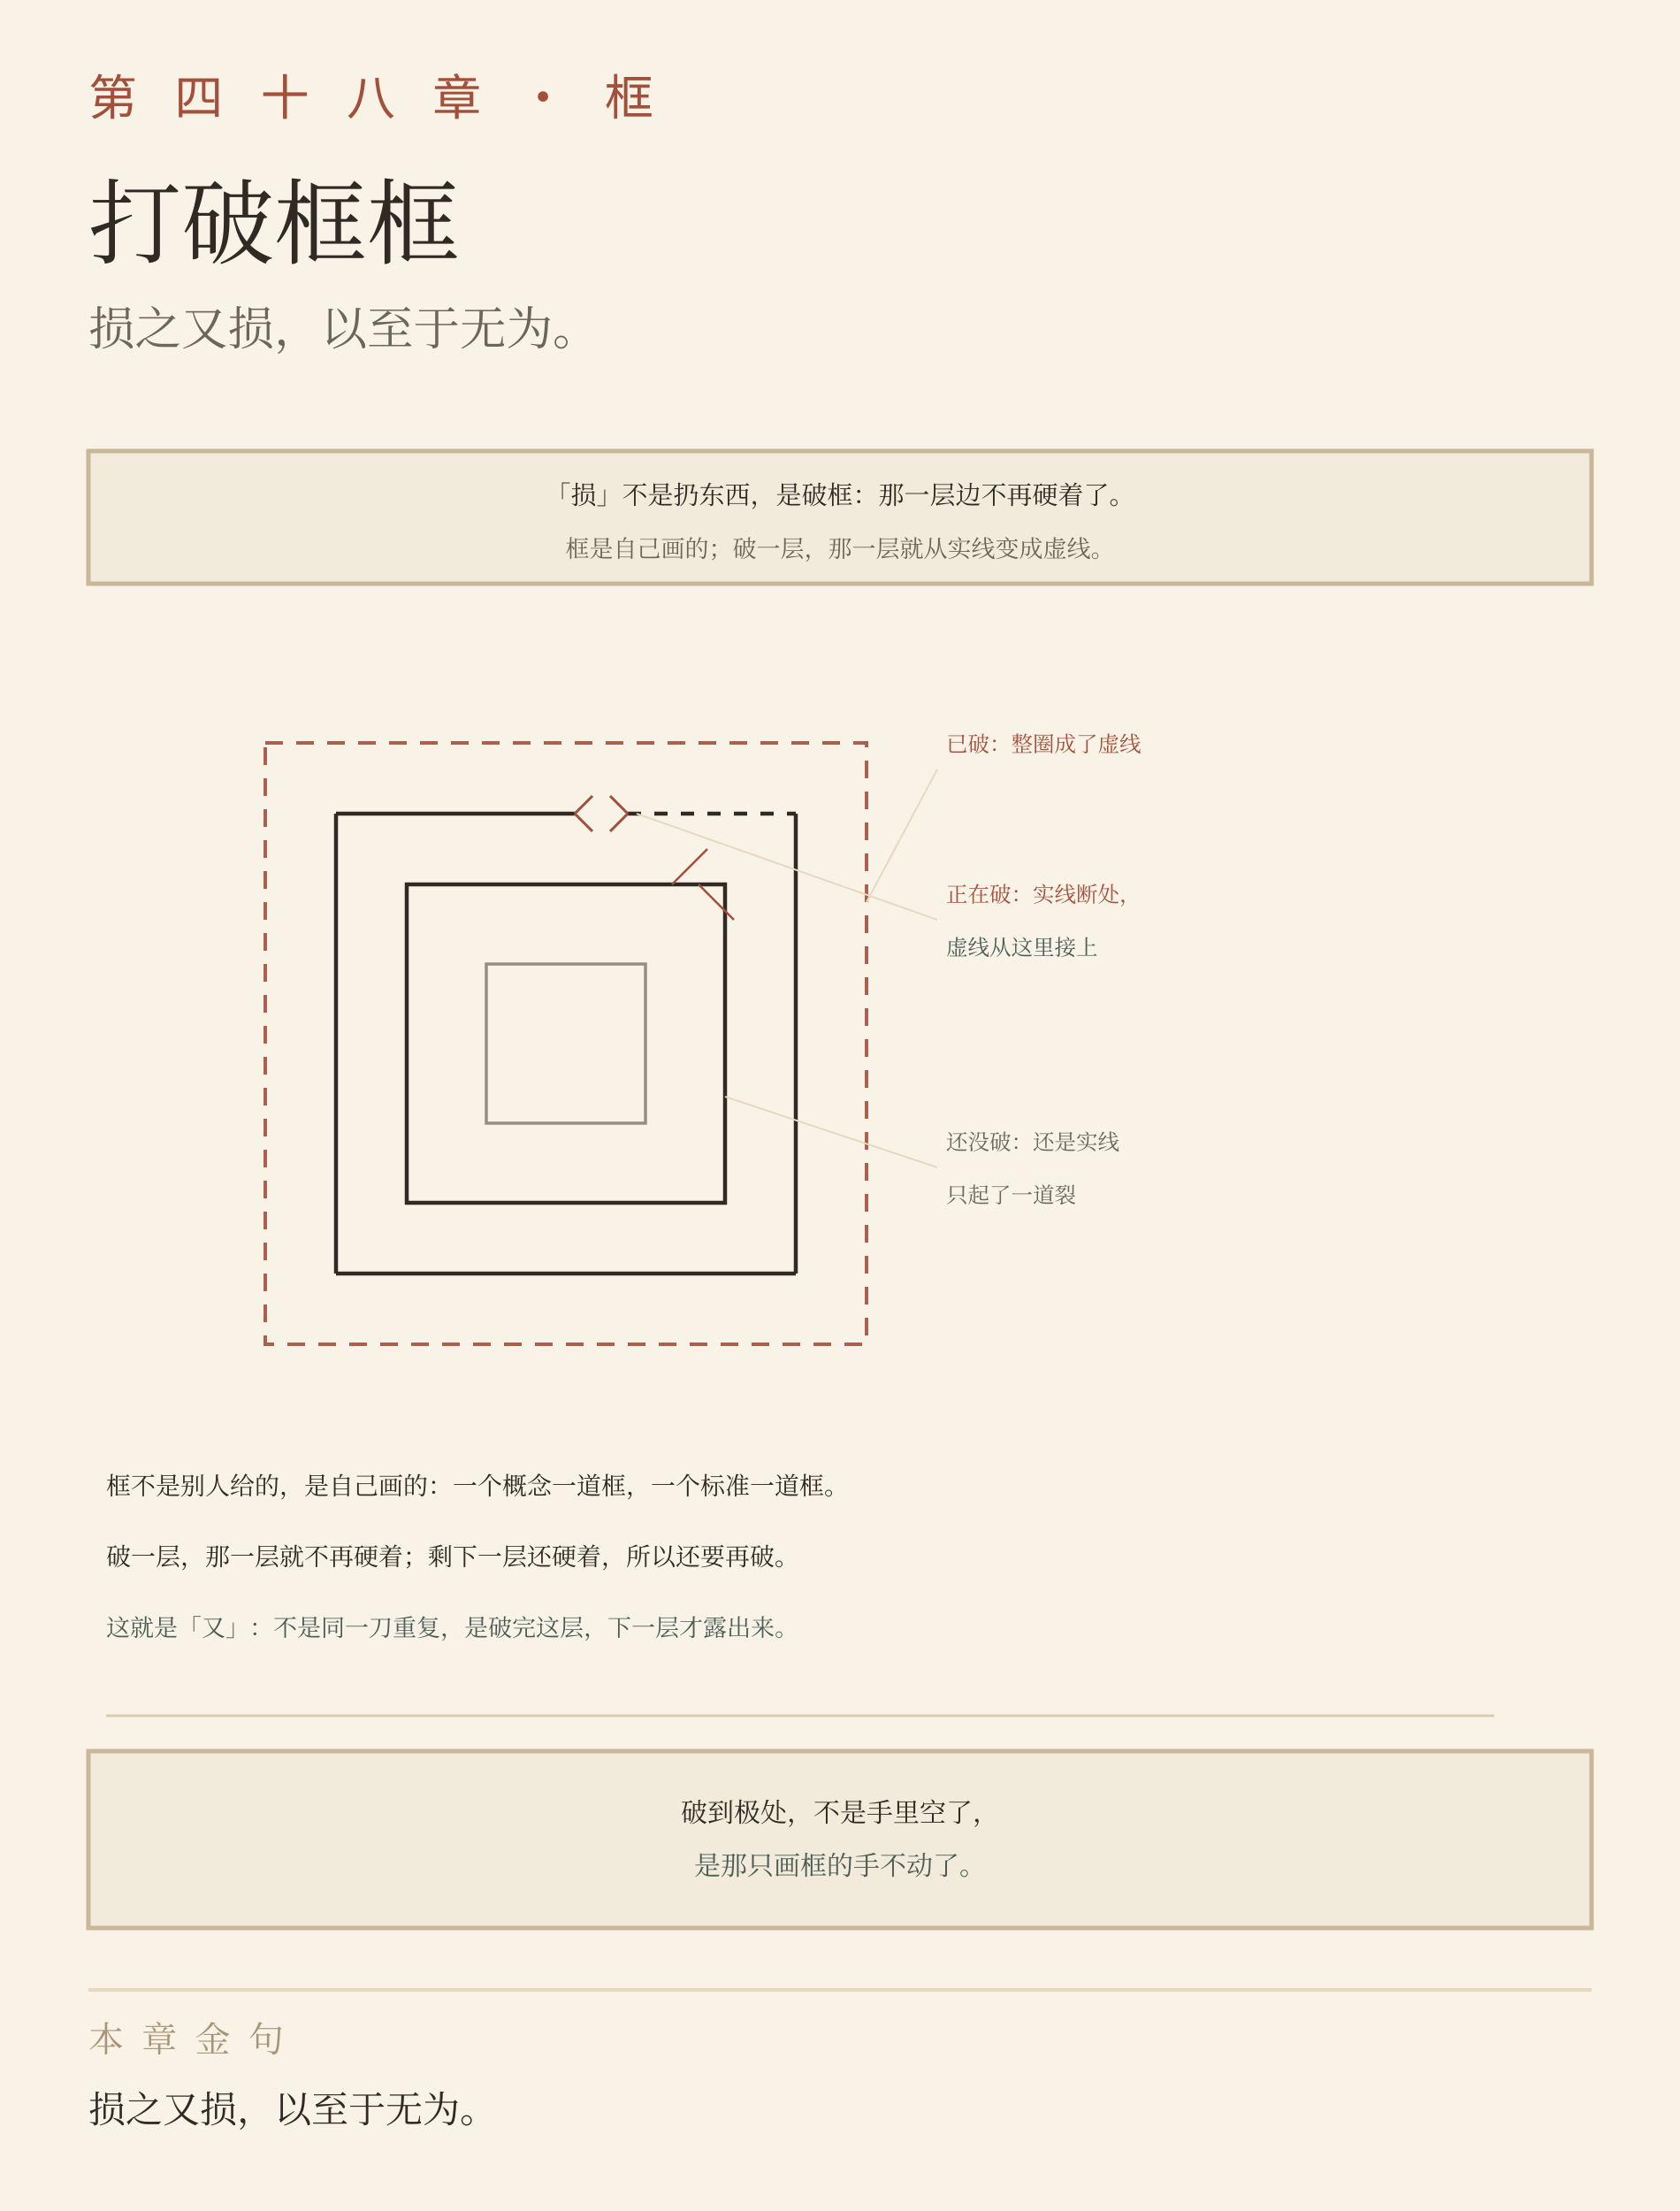
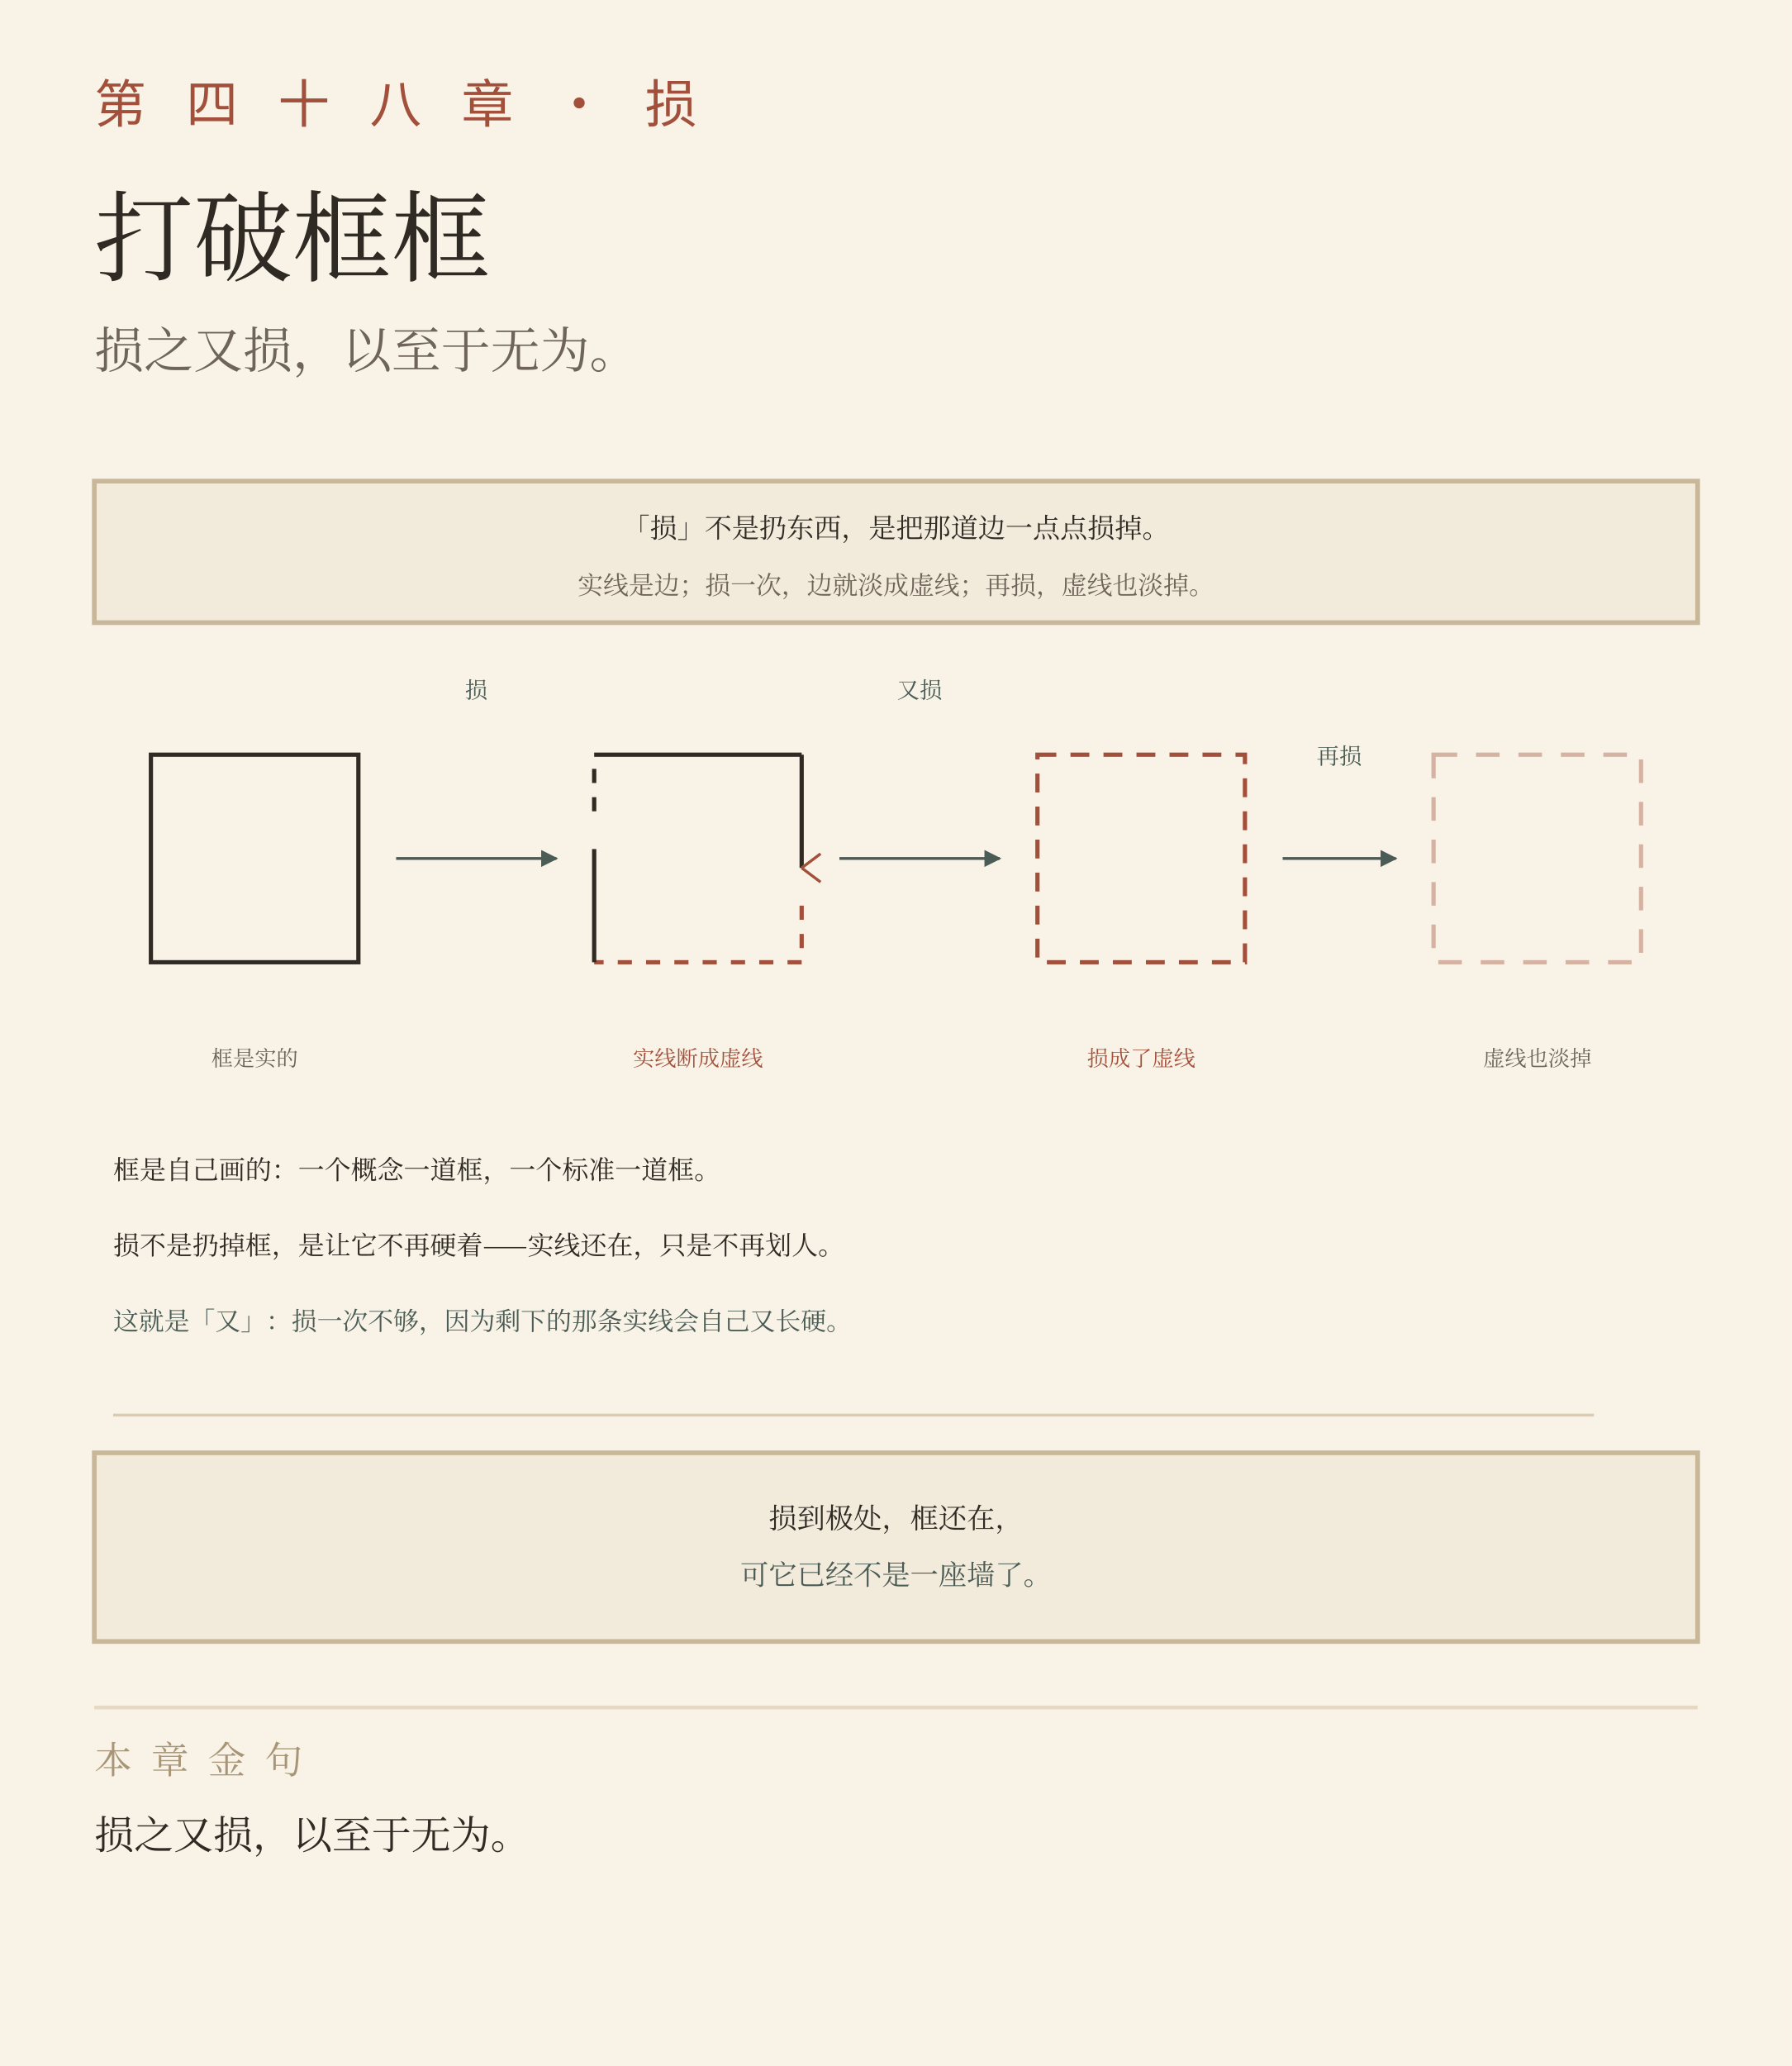
- <svg xmlns="http://www.w3.org/2000/svg" viewBox="0 0 380 500" role="img" aria-label="破一层，那一层就从实线变成虚线" font-family="'Noto Serif CJK SC','Noto Serif SC','Songti SC',serif">
+ <svg xmlns="http://www.w3.org/2000/svg" viewBox="0 0 380 438" role="img" aria-label="损，就是把实线损成虚线" font-family="'Noto Serif CJK SC','Noto Serif SC','Songti SC',serif">
  <defs>
    <marker id="arr" viewBox="0 0 10 10" refX="9" refY="5" markerWidth="6" markerHeight="6" orient="auto">
      <path d="M0 0 L10 5 L0 10 z" fill="#6E6459" />
    </marker>
    <marker id="arr2" viewBox="0 0 10 10" refX="9" refY="5" markerWidth="6" markerHeight="6" orient="auto">
      <path d="M0 0 L10 5 L0 10 z" fill="#4A5C55" />
    </marker>
    <marker id="arrL" viewBox="0 0 10 10" refX="1" refY="5" markerWidth="6" markerHeight="6" orient="auto">
      <path d="M10 0 L0 5 L10 10 z" fill="#4A5C55" />
    </marker>
    <marker id="arrS" viewBox="0 0 10 10" refX="9" refY="5" markerWidth="6" markerHeight="6" orient="auto">
      <path d="M0 0 L10 5 L0 10 z" fill="#A2503B" />
    </marker>
  </defs>
-   <rect x="0" y="0" width="380" height="500" fill="#F8F3E6" />
-   <text x="20" y="26" font-size="11" fill="#A2503B" font-family="'Noto Sans CJK SC','Noto Sans SC',sans-serif" letter-spacing="3">第 四 十 八 章 · 框</text>
+   <rect x="0" y="0" width="380" height="438" fill="#F8F3E6" />
+   <text x="20" y="26" font-size="11" fill="#A2503B" font-family="'Noto Sans CJK SC','Noto Sans SC',sans-serif" letter-spacing="3">第 四 十 八 章 · 损</text>
  <text x="20" y="58" font-size="21" fill="#2F2A24">打破框框</text>
  <text x="20" y="78" font-size="10.5" fill="#6E6459">损之又损，以至于无为。</text>
  <rect x="20" y="102" width="340" height="30" fill="#F2EADA" stroke="#C9B79A" stroke-width="1.0" />
-   <text x="190" y="114" font-size="5.8" fill="#2F2A24" text-anchor="middle">「损」不是扔东西，是破框：那一层边不再硬着了。</text>
-   <text x="190" y="126" font-size="5.4" fill="#6E6459" text-anchor="middle">框是自己画的；破一层，那一层就从实线变成虚线。</text>
-   <rect x="60" y="168" width="136" height="136" fill="none" stroke="#A2503B" stroke-width="0.8" opacity="0.9" stroke-dasharray="4 3" />
-   <line x1="76" y1="184" x2="130" y2="184" stroke="#2F2A24" stroke-width="0.9" />
-   <line x1="142" y1="184" x2="180" y2="184" stroke="#2F2A24" stroke-width="0.9" stroke-dasharray="3 3" />
-   <line x1="180" y1="184" x2="180" y2="288" stroke="#2F2A24" stroke-width="0.9" />
-   <line x1="180" y1="288" x2="76" y2="288" stroke="#2F2A24" stroke-width="0.9" />
-   <line x1="76" y1="288" x2="76" y2="184" stroke="#2F2A24" stroke-width="0.9" />
-   <path d="M130,184 l4,-4 M130,184 l4,4" stroke="#A2503B" stroke-width="0.6" fill="none" />
-   <path d="M142,184 l-4,-4 M142,184 l-4,4" stroke="#A2503B" stroke-width="0.6" fill="none" />
-   <rect x="92" y="200" width="72" height="72" fill="none" stroke="#2F2A24" stroke-width="0.9" opacity="1.0" />
-   <path d="M152,200 l8,-8 M158,200 l8,8" stroke="#A2503B" stroke-width="0.5" fill="none" />
-   <rect x="110" y="218" width="36" height="36" fill="none" stroke="#2F2A24" stroke-width="0.7" opacity="0.5" />
-   <text x="214" y="170" font-size="4.9" fill="#A2503B">已破：整圈成了虚线</text>
-   <line x1="212" y1="174" x2="196" y2="204" stroke="#E6D8C2" stroke-width="0.4" />
-   <text x="214" y="204" font-size="4.9" fill="#A2503B">正在破：实线断处，</text>
-   <text x="214" y="216" font-size="4.9" fill="#4A5C55">虚线从这里接上</text>
-   <line x1="212" y1="208" x2="144" y2="184" stroke="#E6D8C2" stroke-width="0.4" />
-   <text x="214" y="260" font-size="4.9" fill="#6E6459">还没破：还是实线</text>
-   <text x="214" y="272" font-size="4.9" fill="#6E6459">只起了一道裂</text>
-   <line x1="212" y1="264" x2="164" y2="248" stroke="#E6D8C2" stroke-width="0.4" />
-   <text x="24" y="338" font-size="5.6" fill="#2F2A24">框不是别人给的，是自己画的：一个概念一道框，一个标准一道框。</text>
-   <text x="24" y="354" font-size="5.6" fill="#2F2A24">破一层，那一层就不再硬着；剩下一层还硬着，所以还要再破。</text>
-   <text x="24" y="370" font-size="5.4" fill="#4A5C55">这就是「又」：不是同一刀重复，是破完这层，下一层才露出来。</text>
-   <line x1="24" y1="388" x2="338" y2="388" stroke="#DCCBB0" stroke-width="0.6" />
-   <rect x="20" y="396" width="340" height="40" fill="#F2EADA" stroke="#C9B79A" stroke-width="1.0" />
-   <text x="190" y="412" font-size="6.0" fill="#2F2A24" text-anchor="middle">破到极处，不是手里空了，</text>
-   <text x="190" y="424" font-size="6.0" fill="#4A5C55" text-anchor="middle">是那只画框的手不动了。</text>
-   <line x1="20" y1="450" x2="360" y2="450" stroke="#E6D8C2" stroke-width="0.8" />
-   <text x="20" y="464" font-size="8.0" fill="#A89577" letter-spacing="1">本 章 金 句</text>
-   <text x="20" y="480" font-size="8.4" fill="#2F2A24">损之又损，以至于无为。</text>
+   <text x="190" y="114" font-size="5.8" fill="#2F2A24" text-anchor="middle">「损」不是扔东西，是把那道边一点点损掉。</text>
+   <text x="190" y="126" font-size="5.4" fill="#6E6459" text-anchor="middle">实线是边；损一次，边就淡成虚线；再损，虚线也淡掉。</text>
+   <rect x="32" y="160" width="44" height="44" fill="none" stroke="#2F2A24" stroke-width="0.9" opacity="1.0" />
+   <text x="54" y="226" font-size="4.6" fill="#6E6459" text-anchor="middle">框是实的</text>
+   <line x1="126" y1="160" x2="170" y2="160" stroke="#2F2A24" stroke-width="0.9" />
+   <line x1="170" y1="160" x2="170" y2="184" stroke="#2F2A24" stroke-width="0.9" />
+   <line x1="170" y1="192" x2="170" y2="204" stroke="#A2503B" stroke-width="0.9" stroke-dasharray="3 3" />
+   <line x1="170" y1="204" x2="126" y2="204" stroke="#A2503B" stroke-width="0.9" stroke-dasharray="3 3" />
+   <line x1="126" y1="204" x2="126" y2="180" stroke="#2F2A24" stroke-width="0.9" />
+   <line x1="126" y1="172" x2="126" y2="160" stroke="#2F2A24" stroke-width="0.9" stroke-dasharray="3 3" />
+   <path d="M170,184 l4,-3 M170,184 l4,3" stroke="#A2503B" stroke-width="0.6" fill="none" />
+   <text x="148" y="226" font-size="4.6" fill="#A2503B" text-anchor="middle">实线断成虚线</text>
+   <rect x="220" y="160" width="44" height="44" fill="none" stroke="#A2503B" stroke-width="0.9" opacity="1.0" stroke-dasharray="4 3" />
+   <text x="242" y="226" font-size="4.6" fill="#A2503B" text-anchor="middle">损成了虚线</text>
+   <rect x="304" y="160" width="44" height="44" fill="none" stroke="#A2503B" stroke-width="0.9" opacity="0.4" stroke-dasharray="5 4" />
+   <text x="326" y="226" font-size="4.6" fill="#6E6459" text-anchor="middle">虚线也淡掉</text>
+   <line x1="84" y1="182" x2="118" y2="182" stroke="#4A5C55" stroke-width="0.6" marker-end="url(#arr2)" />
+   <line x1="178" y1="182" x2="212" y2="182" stroke="#4A5C55" stroke-width="0.6" marker-end="url(#arr2)" />
+   <line x1="272" y1="182" x2="296" y2="182" stroke="#4A5C55" stroke-width="0.6" marker-end="url(#arr2)" />
+   <text x="195.0" y="148" font-size="4.8" fill="#4A5C55" text-anchor="middle">又损</text>
+   <text x="101.0" y="148" font-size="4.8" fill="#4A5C55" text-anchor="middle">损</text>
+   <text x="284.0" y="162" font-size="4.8" fill="#4A5C55" text-anchor="middle">再损</text>
+   <text x="24" y="250" font-size="5.6" fill="#2F2A24">框是自己画的：一个概念一道框，一个标准一道框。</text>
+   <text x="24" y="266" font-size="5.6" fill="#2F2A24">损不是扔掉框，是让它不再硬着——实线还在，只是不再划人。</text>
+   <text x="24" y="282" font-size="5.4" fill="#4A5C55">这就是「又」：损一次不够，因为剩下的那条实线会自己又长硬。</text>
+   <line x1="24" y1="300" x2="338" y2="300" stroke="#DCCBB0" stroke-width="0.6" />
+   <rect x="20" y="308" width="340" height="40" fill="#F2EADA" stroke="#C9B79A" stroke-width="1.0" />
+   <text x="190" y="324" font-size="6.0" fill="#2F2A24" text-anchor="middle">损到极处，框还在，</text>
+   <text x="190" y="336" font-size="6.0" fill="#4A5C55" text-anchor="middle">可它已经不是一座墙了。</text>
+   <line x1="20" y1="362" x2="360" y2="362" stroke="#E6D8C2" stroke-width="0.8" />
+   <text x="20" y="376" font-size="8.0" fill="#A89577" letter-spacing="1">本 章 金 句</text>
+   <text x="20" y="392" font-size="8.4" fill="#2F2A24">损之又损，以至于无为。</text>
</svg>
